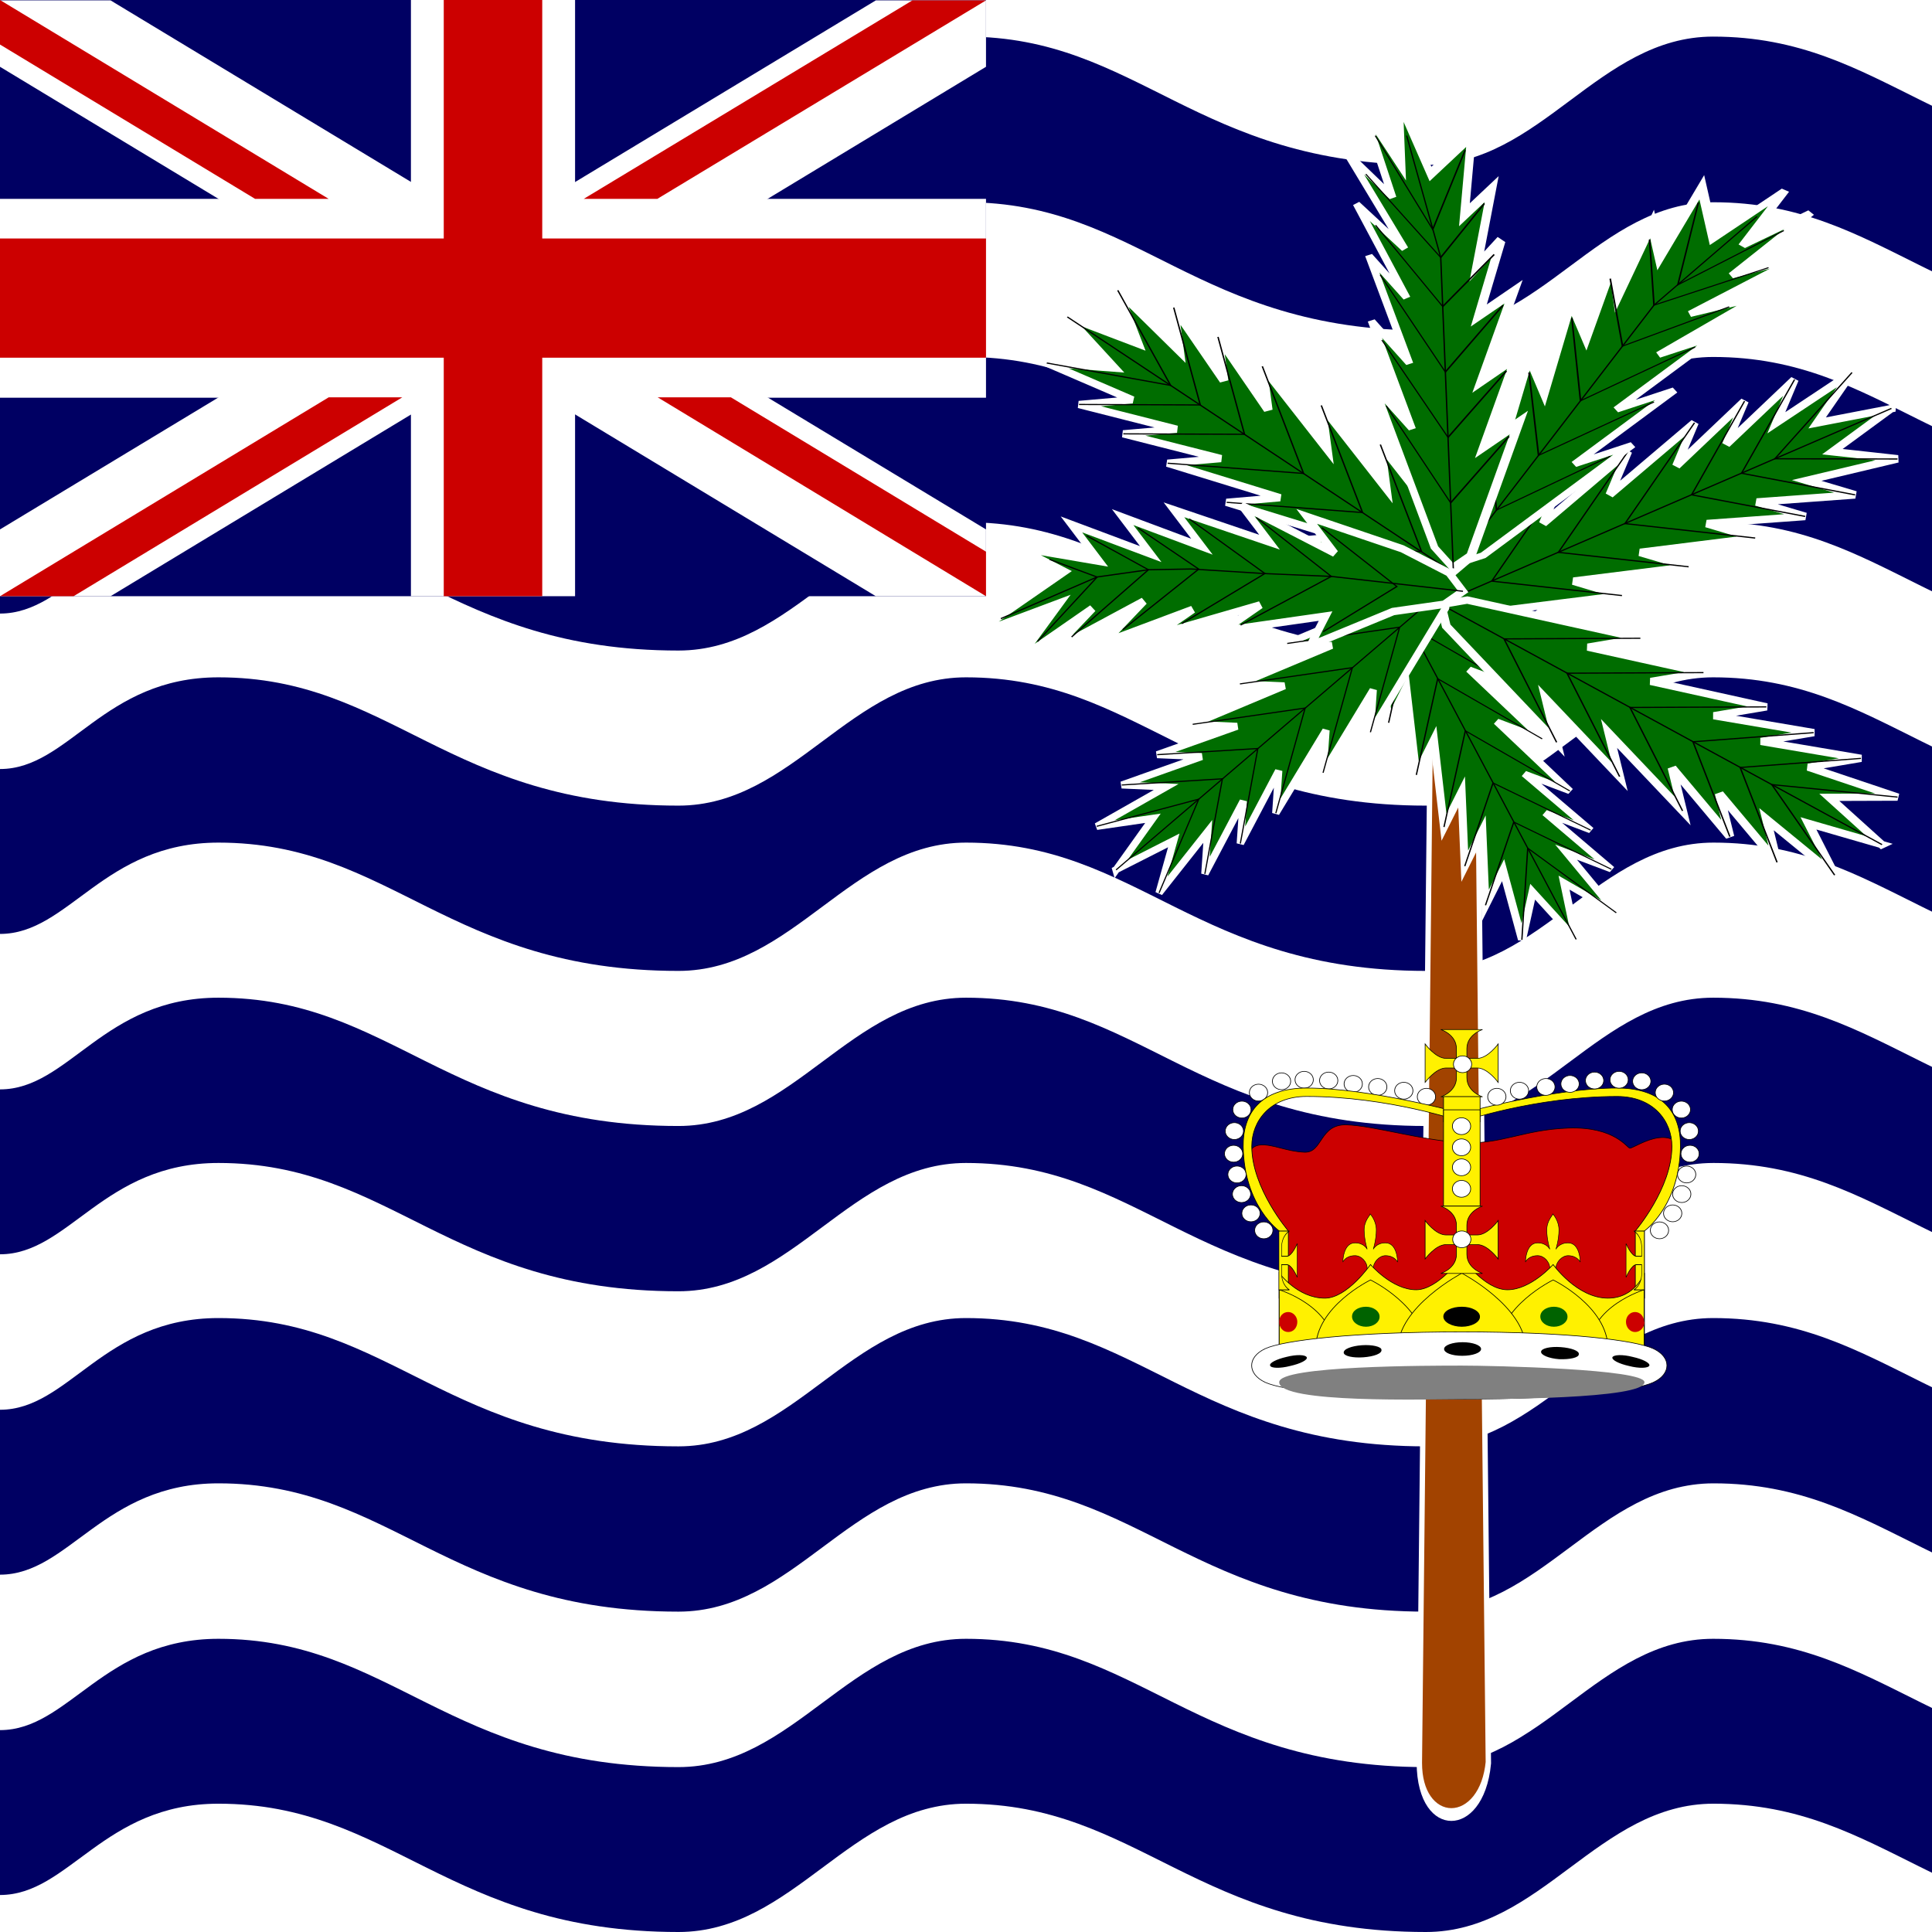
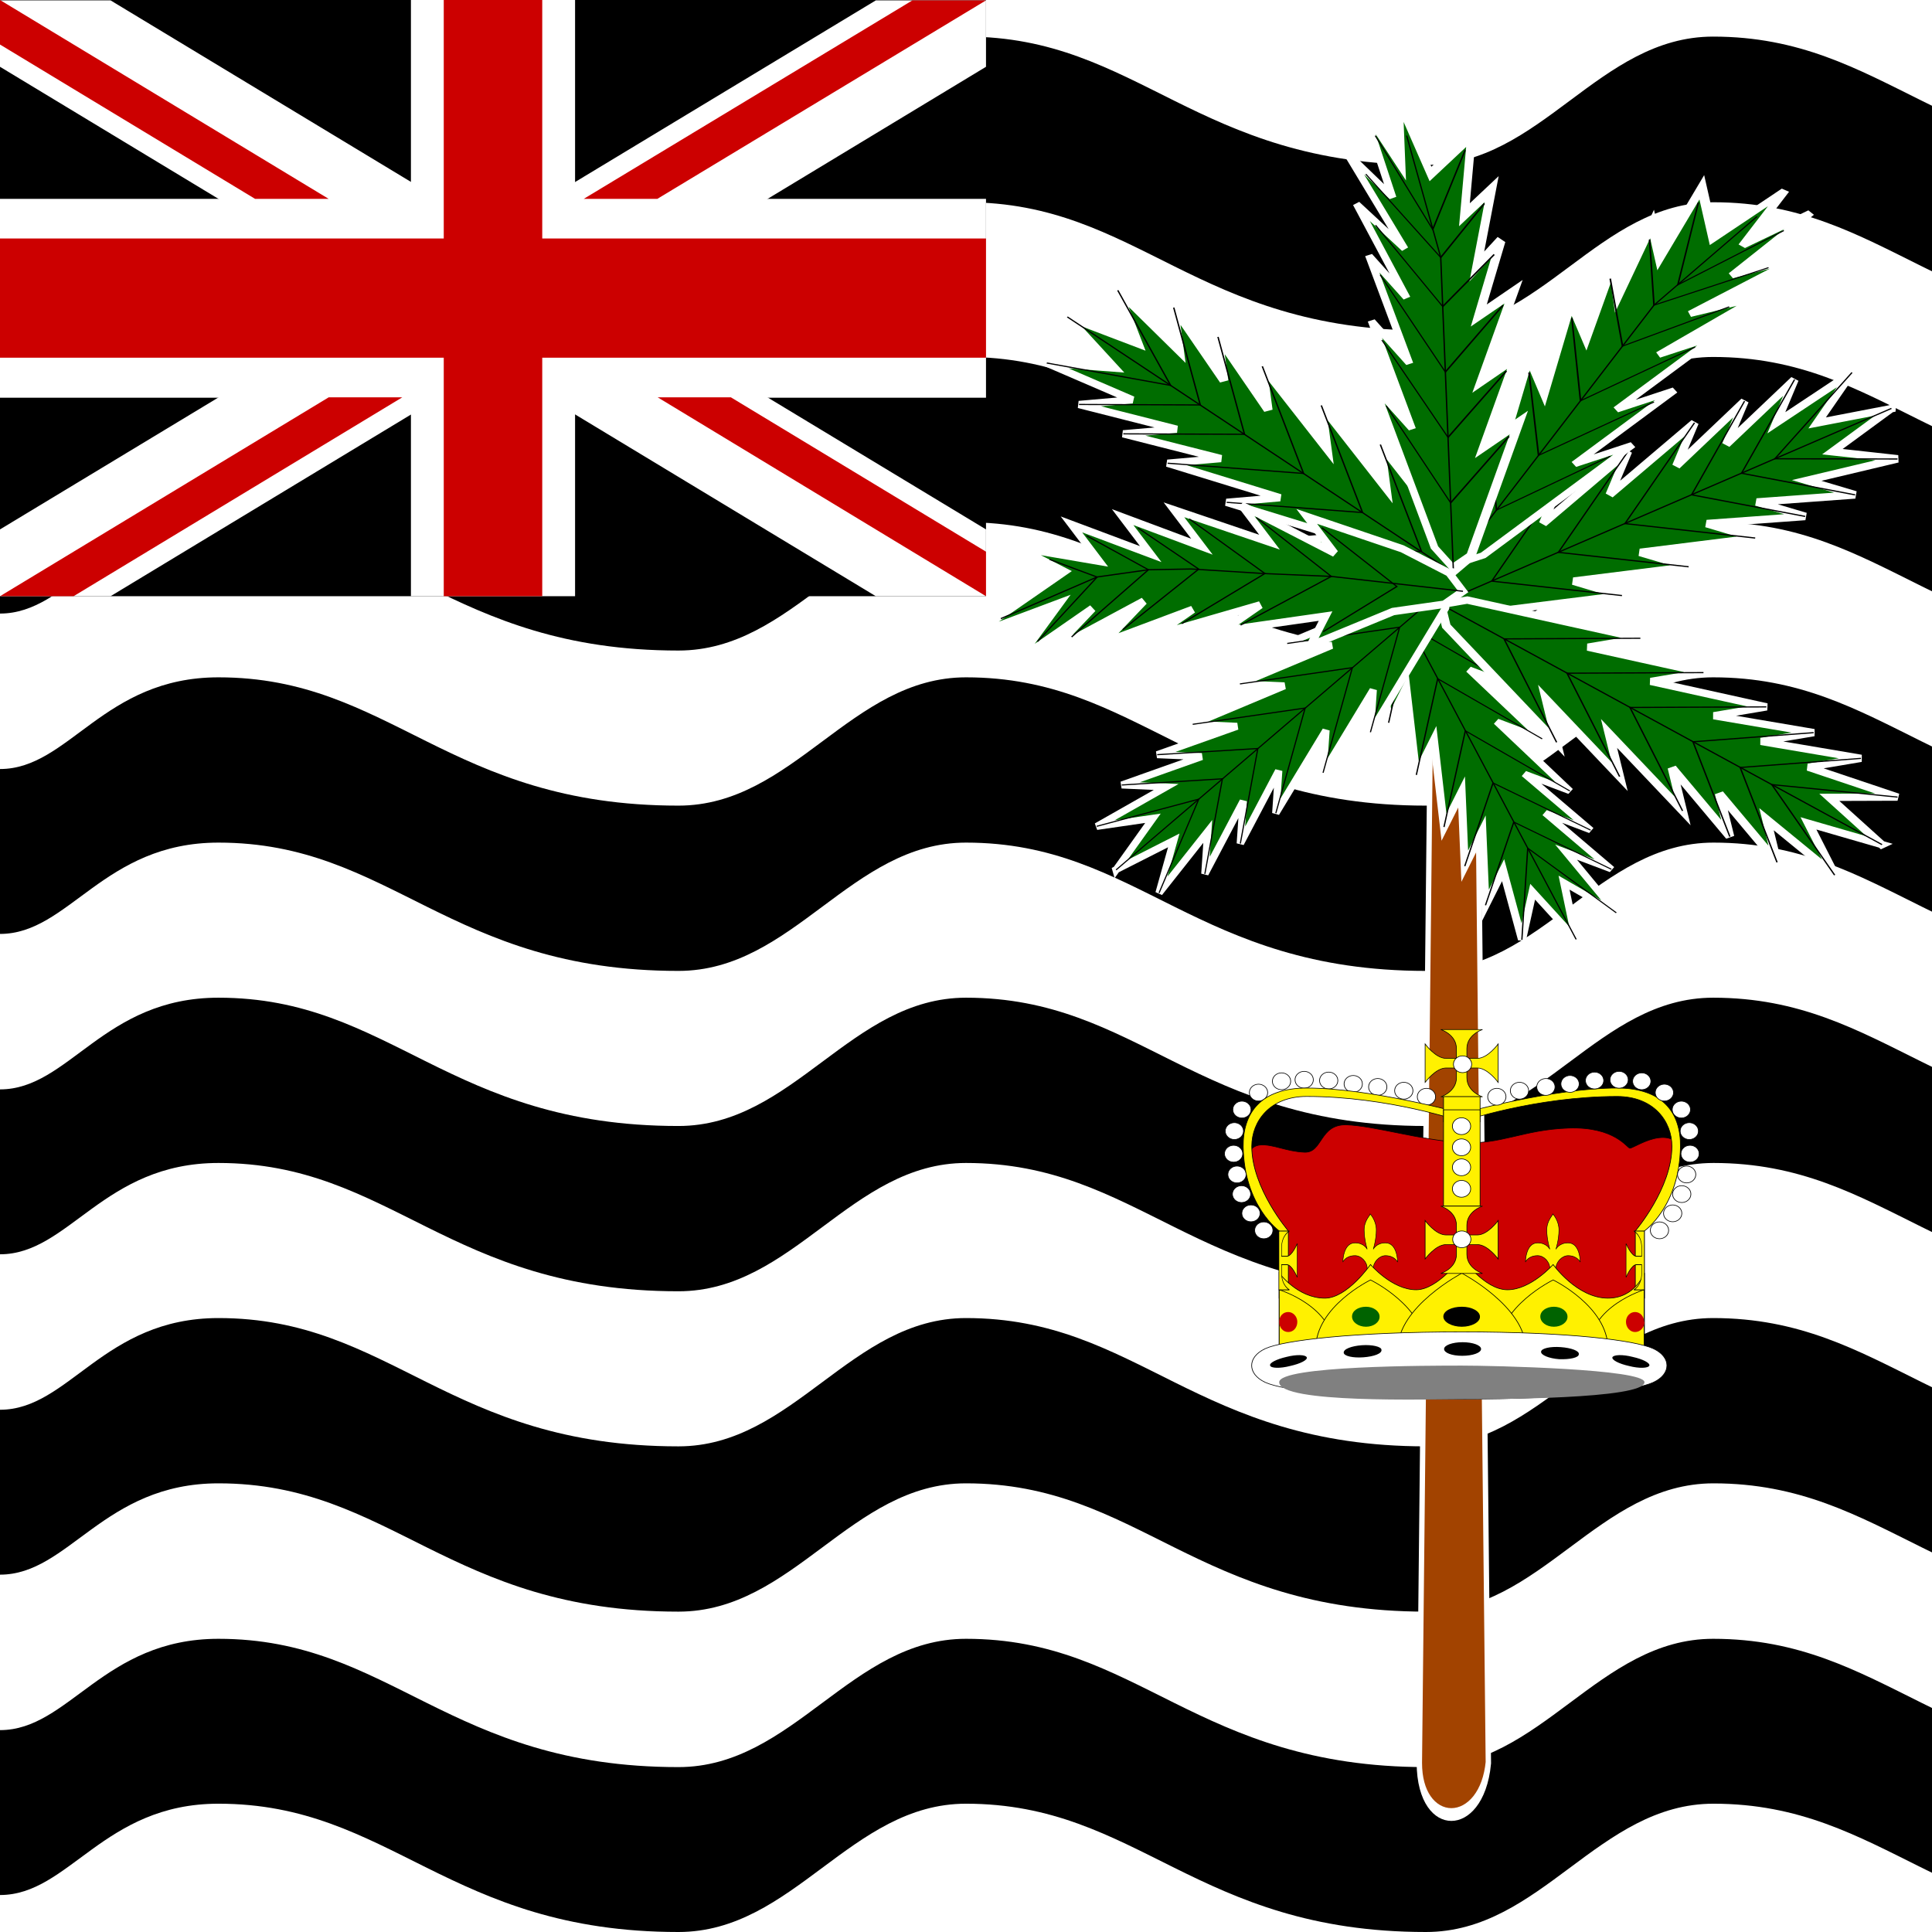
<svg xmlns="http://www.w3.org/2000/svg" id="flag-icon-css-io" viewBox="0 0 512 512">
  <defs>
    <clipPath id="a">
      <path fill-opacity=".7" d="M0 0h512v512H0z" />
    </clipPath>
  </defs>
  <g clip-path="url(#a)">
    <g fill-rule="evenodd">
      <path fill="#fff" d="M0 0h1024v512H0z" />
-       <path fill="#000063" d="M1024 445.2c-11.5 7-21.3 23-51.8 23-61 0-76.2-33.9-122-33.9-30.4 0-45.6 34-76.1 34-61 0-76.2-34-122-34-30.4 0-45.6 34-76.1 34-61 0-76.2-34-122-34-30.4 0-45.6 34-76.1 34-61 0-76.2-34-121.9-34-30.5 0-45.7 34-76.2 34-61 0-76.2-34-121.9-34-30.5 0-39.6 24.2-57.9 24.2v43.7c18.3 0 27.4-24.2 57.9-24.2 45.7 0 61 34 121.9 34 30.5 0 45.7-34 76.2-34 45.7 0 61 34 121.9 34 30.5 0 45.7-34 76.2-34 45.7 0 61 34 121.9 34 30.5 0 45.7-34 76.2-34 45.7 0 61 34 121.9 34 30.4 0 45.7-34 76.2-34 45.7 0 61 34 121.9 34 30.4 0 40.3-9.6 51.8-16.5v-50.3zm0-84.9c-11.5 7-21.3 23-51.8 23-61 0-76.2-34-122-34-30.4 0-45.6 34-76.1 34-61 0-76.2-34-122-34-30.4 0-45.6 34-76.1 34-61 0-76.2-34-122-34-30.4 0-45.6 34-76.1 34-61 0-76.2-34-121.9-34-30.5 0-45.7 34-76.2 34-61 0-76.2-34-121.9-34-30.5 0-39.6 24.3-57.9 24.3v43.7c18.3 0 27.4-24.2 57.9-24.2 45.7 0 61 34 121.9 34 30.5 0 45.7-34 76.2-34 45.7 0 61 34 121.9 34 30.5 0 45.7-34 76.2-34 45.7 0 61 34 121.9 34 30.5 0 45.7-34 76.2-34 45.7 0 61 34 121.9 34 30.4 0 45.7-34 76.2-34 45.7 0 61 34 121.9 34 30.4 0 40.3-9.6 51.8-16.5v-50.3zm0-84.9c-11.5 7-21.3 23-51.8 23-61 0-76.2-34-122-34-30.4 0-45.6 34-76.1 34-61 0-76.2-34-122-34-30.4 0-45.6 34-76.1 34-61 0-76.2-34-122-34-30.4 0-45.6 34-76.1 34-61 0-76.2-34-121.9-34-30.5 0-45.7 34-76.2 34-61 0-76.2-34-121.9-34-30.5 0-39.6 24.3-57.9 24.3v43.7c18.3 0 27.4-24.2 57.9-24.2 45.7 0 61 34 121.9 34 30.5 0 45.7-34 76.2-34 45.7 0 61 34 121.9 34 30.5 0 45.7-34 76.2-34 45.7 0 61 34 121.9 34 30.5 0 45.7-34 76.2-34 45.7 0 61 34 121.9 34 30.4 0 45.7-34 76.2-34 45.7 0 61 34 121.9 34 30.4 0 40.3-9.7 51.8-16.6v-50.2zm0-85c-11.5 7-21.3 23.1-51.8 23.1-61 0-76.2-34-122-34-30.4 0-45.6 34-76.1 34-61 0-76.2-34-122-34-30.4 0-45.6 34-76.1 34-61 0-76.2-34-122-34-30.4 0-45.6 34-76.1 34-61 0-76.2-34-121.9-34-30.5 0-45.7 34-76.2 34-61 0-76.2-34-121.9-34-30.5 0-39.6 24.3-57.9 24.3v43.7c18.3 0 27.4-24.2 57.9-24.2 45.7 0 61 34 121.9 34 30.5 0 45.7-34 76.2-34 45.7 0 61 34 121.9 34 30.5 0 45.7-34 76.2-34 45.7 0 61 34 121.9 34 30.5 0 45.7-34 76.2-34 45.7 0 61 34 121.9 34 30.4 0 45.7-34 76.2-34 45.7 0 61 34 121.9 34 30.4 0 40.3-9.7 51.8-16.6v-50.2zm0-84.8c-11.5 6.9-21.3 23-51.8 23-61 0-76.2-34-122-34-30.4 0-45.6 34-76.1 34-61 0-76.2-34-122-34-30.4 0-45.6 34-76.1 34-61 0-76.2-34-122-34-30.4 0-45.6 34-76.1 34-61 0-76.2-34-121.9-34-30.5 0-45.7 34-76.2 34-61 0-76.2-34-121.9-34-30.5 0-39.6 24.2-57.9 24.2v43.8c18.3 0 27.4-24.2 57.9-24.2 45.7 0 61 34 121.9 34 30.5 0 45.7-34 76.2-34 45.7 0 61 34 121.9 34 30.5 0 45.7-34 76.2-34 45.7 0 61 34 121.9 34 30.5 0 45.7-34 76.2-34 45.7 0 61 34 121.9 34 30.4 0 45.7-34 76.2-34 45.7 0 61 34 121.9 34 30.4 0 40.3-9.7 51.8-16.6v-50.2zm0-85c-11.5 7-21.3 23.1-51.8 23.1-61 0-76.2-34-122-34-30.4 0-45.6 34-76.1 34-61 0-76.2-34-122-34-30.4 0-45.6 34-76.1 34-61 0-76.2-34-122-34-30.4 0-45.6 34-76.1 34-61 0-76.2-34-121.9-34-30.5 0-45.7 34-76.2 34-61 0-76.2-34-121.9-34C27.4 9.7 18.3 34 0 34v43.8c18.3 0 27.4-24.2 57.9-24.2 45.7 0 61 34 121.9 34 30.5 0 45.7-34 76.2-34 45.7 0 61 34 121.9 34 30.5 0 45.7-34 76.2-34 45.7 0 61 34 121.9 34 30.5 0 45.7-34 76.2-34 45.7 0 61 34 121.9 34 30.4 0 45.7-34 76.2-34 45.7 0 61 34 121.9 34 30.4 0 40.3-9.7 51.8-16.6V20.7z" />
+       <path fill="3" d="M1024 445.2c-11.5 7-21.3 23-51.8 23-61 0-76.2-33.9-122-33.9-30.4 0-45.6 34-76.1 34-61 0-76.2-34-122-34-30.4 0-45.6 34-76.1 34-61 0-76.2-34-122-34-30.4 0-45.6 34-76.1 34-61 0-76.2-34-121.9-34-30.5 0-45.7 34-76.2 34-61 0-76.2-34-121.9-34-30.5 0-39.6 24.2-57.9 24.2v43.7c18.3 0 27.4-24.2 57.9-24.2 45.7 0 61 34 121.9 34 30.5 0 45.7-34 76.2-34 45.7 0 61 34 121.9 34 30.5 0 45.7-34 76.2-34 45.7 0 61 34 121.9 34 30.5 0 45.7-34 76.2-34 45.7 0 61 34 121.9 34 30.4 0 45.7-34 76.2-34 45.7 0 61 34 121.9 34 30.4 0 40.3-9.6 51.8-16.5v-50.3zm0-84.9c-11.5 7-21.3 23-51.8 23-61 0-76.2-34-122-34-30.4 0-45.6 34-76.1 34-61 0-76.2-34-122-34-30.4 0-45.6 34-76.1 34-61 0-76.2-34-122-34-30.4 0-45.6 34-76.1 34-61 0-76.2-34-121.9-34-30.5 0-45.7 34-76.2 34-61 0-76.2-34-121.9-34-30.5 0-39.6 24.3-57.9 24.3v43.7c18.3 0 27.4-24.2 57.9-24.2 45.7 0 61 34 121.9 34 30.5 0 45.7-34 76.2-34 45.7 0 61 34 121.9 34 30.5 0 45.7-34 76.2-34 45.7 0 61 34 121.9 34 30.5 0 45.7-34 76.2-34 45.7 0 61 34 121.9 34 30.4 0 45.7-34 76.2-34 45.7 0 61 34 121.9 34 30.4 0 40.3-9.6 51.8-16.5v-50.3zm0-84.9c-11.5 7-21.3 23-51.8 23-61 0-76.2-34-122-34-30.4 0-45.6 34-76.1 34-61 0-76.2-34-122-34-30.4 0-45.6 34-76.1 34-61 0-76.2-34-122-34-30.4 0-45.6 34-76.1 34-61 0-76.2-34-121.9-34-30.5 0-45.7 34-76.2 34-61 0-76.2-34-121.9-34-30.5 0-39.6 24.3-57.9 24.3v43.7c18.3 0 27.4-24.2 57.9-24.2 45.7 0 61 34 121.9 34 30.5 0 45.7-34 76.2-34 45.7 0 61 34 121.9 34 30.5 0 45.7-34 76.2-34 45.7 0 61 34 121.9 34 30.5 0 45.7-34 76.2-34 45.7 0 61 34 121.9 34 30.4 0 45.7-34 76.2-34 45.7 0 61 34 121.9 34 30.4 0 40.3-9.7 51.8-16.6v-50.2zm0-85c-11.5 7-21.3 23.1-51.8 23.1-61 0-76.2-34-122-34-30.4 0-45.6 34-76.1 34-61 0-76.2-34-122-34-30.4 0-45.6 34-76.1 34-61 0-76.2-34-122-34-30.4 0-45.6 34-76.1 34-61 0-76.2-34-121.9-34-30.5 0-45.7 34-76.2 34-61 0-76.2-34-121.9-34-30.5 0-39.6 24.3-57.9 24.3v43.7c18.3 0 27.4-24.2 57.9-24.2 45.7 0 61 34 121.9 34 30.5 0 45.7-34 76.2-34 45.7 0 61 34 121.9 34 30.5 0 45.7-34 76.2-34 45.7 0 61 34 121.9 34 30.5 0 45.7-34 76.2-34 45.7 0 61 34 121.9 34 30.4 0 45.7-34 76.2-34 45.7 0 61 34 121.9 34 30.4 0 40.3-9.7 51.8-16.6v-50.2zm0-84.8c-11.5 6.9-21.3 23-51.8 23-61 0-76.2-34-122-34-30.4 0-45.6 34-76.1 34-61 0-76.2-34-122-34-30.4 0-45.6 34-76.1 34-61 0-76.2-34-122-34-30.4 0-45.6 34-76.1 34-61 0-76.2-34-121.9-34-30.5 0-45.7 34-76.2 34-61 0-76.2-34-121.9-34-30.5 0-39.6 24.2-57.9 24.2v43.8c18.3 0 27.4-24.2 57.9-24.2 45.7 0 61 34 121.9 34 30.5 0 45.7-34 76.2-34 45.7 0 61 34 121.9 34 30.5 0 45.7-34 76.2-34 45.7 0 61 34 121.9 34 30.5 0 45.7-34 76.2-34 45.7 0 61 34 121.9 34 30.4 0 45.7-34 76.2-34 45.7 0 61 34 121.9 34 30.4 0 40.3-9.7 51.8-16.6v-50.2zm0-85c-11.5 7-21.3 23.1-51.8 23.1-61 0-76.2-34-122-34-30.4 0-45.6 34-76.1 34-61 0-76.2-34-122-34-30.4 0-45.6 34-76.1 34-61 0-76.2-34-122-34-30.4 0-45.6 34-76.1 34-61 0-76.2-34-121.9-34-30.5 0-45.7 34-76.2 34-61 0-76.2-34-121.9-34C27.4 9.7 18.3 34 0 34v43.8c18.3 0 27.4-24.2 57.9-24.2 45.7 0 61 34 121.9 34 30.5 0 45.7-34 76.2-34 45.7 0 61 34 121.9 34 30.5 0 45.7-34 76.2-34 45.7 0 61 34 121.9 34 30.5 0 45.7-34 76.2-34 45.7 0 61 34 121.9 34 30.4 0 45.7-34 76.2-34 45.7 0 61 34 121.9 34 30.4 0 40.3-9.7 51.8-16.6V20.7z" />
    </g>
    <g stroke-width="1pt">
-       <path fill="#000063" fill-rule="evenodd" d="M0 0h261.3v158H0z" />
+       <path fill="3" fill-rule="evenodd" d="M0 0h261.3v158H0z" />
      <path fill="#fff" d="M0 0v17.7L232.1 158h29.2v-17.7L29.3.1H0zm261.3 0v17.7L29.3 158H0v-17.7L232.1.1h29.2z" />
      <path fill="#fff" d="M108.9 0v158h43.5V0H109zM0 52.8v52.6h261.3V52.7H0z" />
      <path fill="#c00" d="M0 63.2v31.6h261.3V63.2H0zM117.6 0v158h26.1V0h-26.1zM0 158l87.1-52.7h19.5L19.5 158H0zM0 0l87.1 52.7H67.6L0 11.8V.1zm154.7 52.7L241.8.1h19.5l-87.1 52.6h-19.5zM261.3 158l-87-52.7h19.4l67.6 40.9V158z" />
    </g>
    <path fill="#a24300" fill-rule="evenodd" stroke="#fff" stroke-width="6.9" d="M815-301.2l-17.8 708.7c0 37.3 80.1 37.3 88.6 0l-17.7-708.7H815z" transform="matrix(.2064 0 0 .4902 211.6 267.4)" />
    <path fill="#006d00" fill-rule="evenodd" stroke="#fff" stroke-width="8.3" d="M496 549.2l17.8 70.9 35.4-53.2-17.7 88.6 35.4-35.4-35.4 88.6 35.4-35.5-35.4 88.6 35.4-35.4-35.4 106.3 35.4-35.5-35.4 106.3 35.4-35.4-35.4 106.3-17.7 53.2-17.7 17.7-17.8-17.7-17.7-53.2-35.4-106.3 35.4 35.4-35.4-106.3 35.4 35.5-35.4-106.3 35.4 35.4-35.4-88.6 35.4 35.5-35.4-88.6 35.4 35.4L443 567l35.4 53.2 17.8-70.9z" transform="matrix(-.2354 .06743 -.1035 -.19501 591.3 322.6)" />
    <path fill="none" stroke="#000" stroke-width="1pt" d="M496 549.2v496m-70.8-177l70.9 106.2 70.8-106.3" transform="matrix(-.2354 .06743 -.1035 -.19501 591.3 322.6)" />
    <path fill="none" stroke="#000" stroke-width="1pt" d="M425.2 797.2l70.9 106.3 70.8-106.3" transform="matrix(-.2354 .06743 -.1035 -.19501 591.3 322.6)" />
    <path fill="none" stroke="#000" stroke-width="1pt" d="M425.2 726.4l70.9 106.3 70.8-106.3" transform="matrix(-.2354 .06743 -.1035 -.19501 591.3 322.6)" />
    <path fill="none" stroke="#000" stroke-width="1pt" d="M425.2 673.2l70.9 88.6 70.8-88.6" transform="matrix(-.2354 .06743 -.1035 -.19501 591.3 322.6)" />
    <path fill="none" stroke="#000" stroke-width="1pt" d="M425.2 620l70.9 88.7 70.8-88.6" transform="matrix(-.2354 .06743 -.1035 -.19501 591.3 322.6)" />
    <path fill="none" stroke="#000" stroke-width="1pt" d="M443 567l53 106.2L549.3 567" transform="matrix(-.2354 .06743 -.1035 -.19501 591.3 322.6)" />
    <path fill="#006d00" fill-rule="evenodd" stroke="#fff" stroke-width="8.3" d="M496 549.2l17.8 70.9 35.4-53.2-17.7 88.6 35.4-35.4-35.4 88.6 35.4-35.5-35.4 88.6 35.4-35.4-35.4 106.3 35.4-35.5-35.4 106.3 35.4-35.4-35.4 106.3-17.7 53.2-17.7 17.7-17.8-17.7-17.7-53.2-35.4-106.3 35.4 35.4-35.4-106.3 35.4 35.5-35.4-106.3 35.4 35.4-35.4-88.6 35.4 35.5-35.4-88.6 35.4 35.4L443 567l35.4 53.2 17.8-70.9z" transform="matrix(.17703 -.18126 .22077 .14638 73.8 93.5)" />
    <path fill="none" stroke="#000" stroke-width="1pt" d="M496 549.2v496m-70.8-177l70.9 106.2 70.8-106.3" transform="matrix(.17703 -.18126 .22077 .14638 73.8 93.5)" />
    <path fill="none" stroke="#000" stroke-width="1pt" d="M425.2 797.2l70.9 106.3 70.8-106.3" transform="matrix(.17703 -.18126 .22077 .14638 73.8 93.5)" />
    <path fill="none" stroke="#000" stroke-width="1pt" d="M425.2 726.4l70.9 106.3 70.8-106.3" transform="matrix(.17703 -.18126 .22077 .14638 73.8 93.5)" />
    <path fill="none" stroke="#000" stroke-width="1pt" d="M425.2 673.2l70.9 88.6 70.8-88.6" transform="matrix(.17703 -.18126 .22077 .14638 73.8 93.5)" />
    <path fill="none" stroke="#000" stroke-width="1pt" d="M425.2 620l70.9 88.7 70.8-88.6" transform="matrix(.17703 -.18126 .22077 .14638 73.8 93.5)" />
    <path fill="none" stroke="#000" stroke-width="1pt" d="M443 567l53 106.2L549.3 567" transform="matrix(.17703 -.18126 .22077 .14638 73.8 93.5)" />
    <path fill="#006d00" fill-rule="evenodd" stroke="#fff" stroke-width="8.3" d="M496 549.2l17.8 70.9 35.4-53.2-17.7 88.6 35.4-35.4-35.4 88.6 35.4-35.5-35.4 88.6 35.4-35.4-35.4 106.3 35.4-35.5-35.4 106.3 35.4-35.4-35.4 106.3-17.7 53.2-17.7 17.7-17.8-17.7-17.7-53.2-35.4-106.3 35.4 35.4-35.4-106.3 35.4 35.5-35.4-106.3 35.4 35.4-35.4-88.6 35.4 35.5-35.4-88.6 35.4 35.4L443 567l35.4 53.2 17.8-70.9z" transform="matrix(.1135 .2156 -.24917 .1076 581.8 -57.8)" />
    <path fill="none" stroke="#000" stroke-width="1pt" d="M496 549.2v496m-70.8-177l70.9 106.2 70.8-106.3" transform="matrix(.1135 .2156 -.24917 .1076 581.8 -57.8)" />
    <path fill="none" stroke="#000" stroke-width="1pt" d="M425.2 797.2l70.9 106.3 70.8-106.3" transform="matrix(.1135 .2156 -.24917 .1076 581.8 -57.8)" />
    <path fill="none" stroke="#000" stroke-width="1pt" d="M425.2 726.4l70.9 106.3 70.8-106.3" transform="matrix(.1135 .2156 -.24917 .1076 581.8 -57.8)" />
    <path fill="none" stroke="#000" stroke-width="1pt" d="M425.2 673.2l70.9 88.6 70.8-88.6" transform="matrix(.1135 .2156 -.24917 .1076 581.8 -57.8)" />
    <path fill="none" stroke="#000" stroke-width="1pt" d="M425.2 620l70.9 88.7 70.8-88.6" transform="matrix(.1135 .2156 -.24917 .1076 581.8 -57.8)" />
    <path fill="none" stroke="#000" stroke-width="1pt" d="M443 567l53 106.2L549.3 567" transform="matrix(.1135 .2156 -.24917 .1076 581.8 -57.8)" />
    <path fill="#006d00" fill-rule="evenodd" stroke="#fff" stroke-width="8.3" d="M496 549.2l17.8 70.9 35.4-53.2-17.7 88.6 35.4-35.4-35.4 88.6 35.4-35.5-35.4 88.6 35.4-35.4-35.4 106.3 35.4-35.5-35.4 106.3 35.4-35.4-35.4 106.3-17.7 53.2-17.7 17.7-17.8-17.7-17.7-53.2-35.4-106.3 35.4 35.4-35.4-106.3 35.4 35.5-35.4-106.3 35.4 35.4-35.4-88.6 35.4 35.5-35.4-88.6 35.4 35.4L443 567l35.4 53.2 17.8-70.9z" transform="matrix(-.15682 .19451 -.23555 -.12827 705.9 197.8)" />
    <path fill="none" stroke="#000" stroke-width="1pt" d="M496 549.2v496m-70.8-177l70.9 106.2 70.8-106.3" transform="matrix(-.15682 .19451 -.23555 -.12827 705.9 197.8)" />
    <path fill="none" stroke="#000" stroke-width="1pt" d="M425.2 797.2l70.9 106.3 70.8-106.3" transform="matrix(-.15682 .19451 -.23555 -.12827 705.9 197.8)" />
    <path fill="none" stroke="#000" stroke-width="1pt" d="M425.2 726.4l70.9 106.3 70.8-106.3" transform="matrix(-.15682 .19451 -.23555 -.12827 705.9 197.8)" />
    <path fill="none" stroke="#000" stroke-width="1pt" d="M425.2 673.2l70.9 88.6 70.8-88.6" transform="matrix(-.15682 .19451 -.23555 -.12827 705.9 197.8)" />
    <path fill="none" stroke="#000" stroke-width="1pt" d="M425.2 620l70.9 88.7 70.8-88.6" transform="matrix(-.15682 .19451 -.23555 -.12827 705.9 197.8)" />
    <path fill="none" stroke="#000" stroke-width="1pt" d="M443 567l53 106.2L549.3 567" transform="matrix(-.15682 .19451 -.23555 -.12827 705.9 197.8)" />
    <path fill="#006d00" fill-rule="evenodd" stroke="#fff" stroke-width="8.3" d="M496 549.2l17.8 70.9 35.4-53.2-17.7 88.6 35.4-35.4-35.4 88.6 35.4-35.5-35.4 88.6 35.4-35.4-35.4 106.3 35.4-35.5-35.4 106.3 35.4-35.4-35.4 106.3-17.7 53.2-17.7 17.7-17.8-17.7-17.7-53.2-35.4-106.3 35.4 35.4-35.4-106.3 35.4 35.5-35.4-106.3 35.4 35.4-35.4-88.6 35.4 35.5-35.4-88.6 35.4 35.4L443 567l35.4 53.2 17.8-70.9z" transform="matrix(-.15547 -.16616 .17678 -.15123 275.8 396)" />
    <path fill="none" stroke="#000" stroke-width="1pt" d="M496 549.2v496m-70.8-177l70.9 106.2 70.8-106.3" transform="matrix(-.15547 -.16616 .17678 -.15123 275.8 396)" />
    <path fill="none" stroke="#000" stroke-width="1pt" d="M425.2 797.2l70.9 106.3 70.8-106.3" transform="matrix(-.15547 -.16616 .17678 -.15123 275.8 396)" />
    <path fill="none" stroke="#000" stroke-width="1pt" d="M425.2 726.4l70.9 106.3 70.8-106.3" transform="matrix(-.15547 -.16616 .17678 -.15123 275.8 396)" />
    <path fill="none" stroke="#000" stroke-width="1pt" d="M425.2 673.2l70.9 88.6 70.8-88.6" transform="matrix(-.15547 -.16616 .17678 -.15123 275.8 396)" />
    <path fill="none" stroke="#000" stroke-width="1pt" d="M425.2 620l70.9 88.7 70.8-88.6" transform="matrix(-.15547 -.16616 .17678 -.15123 275.8 396)" />
    <path fill="none" stroke="#000" stroke-width="1pt" d="M443 567l53 106.2L549.3 567" transform="matrix(-.15547 -.16616 .17678 -.15123 275.8 396)" />
    <path fill="#006d00" fill-rule="evenodd" stroke="#fff" stroke-width="8.3" d="M460.6 549.2l28.7 70.9 42.2-53.2-10.2 88.6 28-35.4-17.8 88.6 25.2-35.5-25.2 88.6 35.4-35.4-35.4 106.3 35.4-35.5-35.4 106.3 35.4-35.4-35.4 106.3-17.7 53.2-17.7 17.7-17.8-17.7-17.7-53.2-35.4-106.3 35.4 35.4-35.4-106.3 35.4 35.5-35.4-106.3 35.4 35.4-45.6-88.6 45.6 35.5-53.1-88.6 43 35.4-25.3-88.6 35.4 53.2v-70.9z" transform="matrix(-.27108 -.06397 -.15704 .20433 684.1 -32.2)" />
    <path fill="none" stroke="#000" stroke-width="1pt" d="M467.2 584.6l28.9 124v336.7" transform="matrix(-.27108 -.06397 -.15704 .20433 684.1 -32.2)" />
    <path fill="none" stroke="#000" stroke-width="1pt" d="M436.2 885.8l59.9 88.6 60.6-88.6" transform="matrix(-.27108 -.06397 -.15704 .20433 684.1 -32.2)" />
    <path fill="none" stroke="#000" stroke-width="1pt" d="M434.5 815l61.6 88.5 60.6-88.5" transform="matrix(-.27108 -.06397 -.15704 .20433 684.1 -32.2)" />
    <path fill="none" stroke="#000" stroke-width="1pt" d="M435.4 744.1l60.7 88.6 59.8-88.6" transform="matrix(-.27108 -.06397 -.15704 .20433 684.1 -32.2)" />
    <path fill="none" stroke="#000" stroke-width="1pt" d="M432.8 691l63.3 70.8 53.1-70.9" transform="matrix(-.27108 -.06397 -.15704 .20433 684.1 -32.2)" />
    <path fill="none" stroke="#000" stroke-width="1pt" d="M425.2 637.8l70.9 70.9 45.4-70.9" transform="matrix(-.27108 -.06397 -.15704 .20433 684.1 -32.2)" />
    <path fill="none" stroke="#000" stroke-width="1pt" d="M436.1 593.2l53.2 87 35.3-95.6" transform="matrix(-.27108 -.06397 -.15704 .20433 684.1 -32.2)" />
    <path fill="#006d00" fill-rule="evenodd" stroke="#fff" stroke-width="8.3" d="M460.6 549.2l28.7 70.9 42.2-53.2-10.2 88.6 28-35.4-17.8 88.6 25.2-35.5-25.2 88.6 35.4-35.4-35.4 106.3 35.4-35.5-35.4 106.3 35.4-35.4-35.4 106.3-17.7 53.2-17.7 17.7-17.8-17.7-17.7-53.2-35.4-106.3 35.4 35.4-35.4-106.3 35.4 35.5-35.4-106.3 35.4 35.4-45.6-88.6 45.6 35.5-53.1-88.6 43 35.4-25.3-88.6 35.4 53.2v-70.9z" transform="matrix(.27011 .06695 .00989 .24471 240.8 -138.4)" />
    <path fill="none" stroke="#000" stroke-width="1pt" d="M467.2 584.6l28.9 124v336.7" transform="matrix(.27011 .06695 .00989 .24471 240.8 -138.4)" />
    <path fill="none" stroke="#000" stroke-width="1pt" d="M436.2 885.8l59.9 88.6 60.6-88.6" transform="matrix(.27011 .06695 .00989 .24471 240.8 -138.4)" />
    <path fill="none" stroke="#000" stroke-width="1pt" d="M434.5 815l61.6 88.5 60.6-88.5" transform="matrix(.27011 .06695 .00989 .24471 240.8 -138.4)" />
    <path fill="none" stroke="#000" stroke-width="1pt" d="M435.4 744.1l60.7 88.6 59.8-88.6" transform="matrix(.27011 .06695 .00989 .24471 240.8 -138.4)" />
    <path fill="none" stroke="#000" stroke-width="1pt" d="M432.8 691l63.3 70.8 53.1-70.9" transform="matrix(.27011 .06695 .00989 .24471 240.8 -138.4)" />
    <path fill="none" stroke="#000" stroke-width="1pt" d="M425.2 637.8l70.9 70.9 45.4-70.9" transform="matrix(.27011 .06695 .00989 .24471 240.8 -138.4)" />
    <path fill="none" stroke="#000" stroke-width="1pt" d="M436.1 593.2l53.2 87 35.3-95.6" transform="matrix(.27011 .06695 .00989 .24471 240.8 -138.4)" />
    <path fill="#006d00" fill-rule="evenodd" stroke="#fff" stroke-width="8.3" d="M354.3 531.5l88.6 88.6 17.7-53.2v88.6l35.5-35.4-17.8 88.6 35.5-35.5-17.7 88.6 35.4-35.4-17.7 106.3 35.4-35.4-35.4 106.3 35.4-35.5-17.7 106.3-17.7 53.2-17.7 17.7-17.8-17.7-17.7-53.2-53.1-82.3 35.4 11.5-35.4-106.3 35.4 35.4-53.1-106.3 35.4 35.4-53.2-88.6 53.2 35.5-70.9-88.6 53.2 35.4-70.9-70.8 70.9 35.4-53.2-88.6z" transform="matrix(.03453 -.23456 .24402 .04167 115.5 229.5)" />
    <path fill="none" stroke="#000" stroke-width="1pt" d="M379 560l64 95.5 17.6 53.2 8.9 45.2 8.8 78.8 9.4 70.9 8.4 141.7" transform="matrix(.03453 -.23456 .24402 .04167 115.5 229.5)" />
    <path fill="none" stroke="#000" stroke-width="1pt" d="M425.2 903.5l63.7 71 50.7-88.7" transform="matrix(.03453 -.23456 .24402 .04167 115.5 229.5)" />
    <path fill="none" stroke="#000" stroke-width="1pt" d="M417 815l70.7 88.5 50.7-88.5" transform="matrix(.03453 -.23456 .24402 .04167 115.5 229.5)" />
    <path fill="none" stroke="#000" stroke-width="1pt" d="M407.5 752.4l70.9 80.3 45.9-88.6M372.1 637.8l88.5 70.9 25.9-70.9" transform="matrix(.03453 -.23456 .24402 .04167 115.5 229.5)" />
    <path fill="none" stroke="#000" stroke-width="1pt" d="M360.6 602.4l82.3 53.1 10.5-53.1m-63.6 88.5l81 71 34-71" transform="matrix(.03453 -.23456 .24402 .04167 115.5 229.5)" />
    <g fill-rule="evenodd">
      <path fill="#c00" stroke="#000" stroke-width="1pt" d="M541.5 1173.3l-1.7-229.1-61.1-107c-15.3-52.6-7.8-78 17-79.8 24.7-1.6 49.2 13.6 84.8 15.3 35.6 1.7 28.9-59.4 81.5-57.7 52.6 1.7 144.3 32.3 222.3 37.4 78.1 5 118.8-27.2 208.8-30.6 90-3.4 113.7 42.4 118.8 42.4s30.6-18.6 56-22c25.5-3.4 34 10.2 34 10.2s-1.7 57.7-13.6 91.6c-11.9 34-54.3 90-56 90-1.7 0-15.3 249.5-15.3 251.2 0 1.7-675.5-6.8-675.5-11.9z" transform="matrix(.13659 0 0 .12573 266.4 208.2)" />
      <g stroke="#000" stroke-width="1pt">
        <path fill="#fff100" d="M531.5 584.6s-68-52-69.8-177.1c-1-72 34.4-124 123-124 124 0 301.1 53.1 301.1 53.1v17.7s-141.7-53.1-301.2-53.1c-70.8 0-106.3 52-106.3 105.2 0 88.6 71 178.3 71 178.3v141.7h-17.8V584.6z" transform="matrix(-.13659 0 0 .12573 508.4 252.7)" />
        <path fill="#fff" d="M478.4 549.2a17.7 17.7 0 11-35.5 0 17.7 17.7 0 0135.5 0z" transform="matrix(-.13659 0 0 .12573 506.2 252.5)" />
        <path fill="#fff" d="M478.4 549.2a17.7 17.7 0 11-35.5 0 17.7 17.7 0 0135.5 0z" transform="matrix(-.13659 0 0 .12573 508.6 247.4)" />
        <path fill="#fff" d="M478.4 549.2a17.7 17.7 0 11-35.5 0 17.7 17.7 0 0135.5 0z" transform="matrix(-.13659 0 0 .12573 509.9 242.2)" />
        <path fill="#fff" d="M478.4 549.2a17.7 17.7 0 11-35.5 0 17.7 17.7 0 0135.5 0z" transform="matrix(-.13659 0 0 .12573 510.8 236.7)" />
        <path fill="#fff" d="M478.4 549.2a17.7 17.7 0 11-35.5 0 17.7 17.7 0 0135.5 0z" transform="matrix(-.13659 0 0 .12573 510.6 230.7)" />
        <path fill="#fff" d="M478.4 549.2a17.7 17.7 0 11-35.5 0 17.7 17.7 0 0135.5 0z" transform="matrix(-.13659 0 0 .12573 502.7 257)" />
        <path fill="#fff" d="M478.4 549.2a17.7 17.7 0 11-35.5 0 17.7 17.7 0 0135.5 0z" transform="matrix(-.13659 0 0 .12573 508.5 225)" />
        <path fill="#fff" d="M478.4 549.2a17.7 17.7 0 11-35.5 0 17.7 17.7 0 0135.5 0z" transform="matrix(-.13659 0 0 .12573 504 220.5)" />
        <path fill="#fff" d="M478.4 549.2a17.7 17.7 0 11-35.5 0 17.7 17.7 0 0135.5 0z" transform="matrix(-.13659 0 0 .12573 498 217.5)" />
        <path fill="#fff" d="M478.4 549.2a17.7 17.7 0 11-35.5 0 17.7 17.7 0 0135.5 0z" transform="matrix(-.13659 0 0 .12573 492 217.1)" />
        <path fill="#fff" d="M478.4 549.2a17.7 17.7 0 11-35.5 0 17.7 17.7 0 0135.5 0z" transform="matrix(-.13659 0 0 .12573 485.5 217.3)" />
        <path fill="#fff" d="M478.4 549.2a17.7 17.7 0 11-35.5 0 17.7 17.7 0 0135.5 0z" transform="matrix(-.13659 0 0 .12573 479 218.2)" />
        <path fill="#fff" d="M478.4 549.2a17.7 17.7 0 11-35.5 0 17.7 17.7 0 0135.5 0z" transform="matrix(-.13659 0 0 .12573 472.6 219)" />
        <path fill="#fff" d="M478.4 549.2a17.7 17.7 0 11-35.5 0 17.7 17.7 0 0135.5 0z" transform="matrix(-.13659 0 0 .12573 465.6 220)" />
        <path fill="#fff" d="M478.4 549.2a17.7 17.7 0 11-35.5 0 17.7 17.7 0 0135.5 0z" transform="matrix(-.13659 0 0 .12573 459.6 221.6)" />
      </g>
      <path fill="#fff" stroke="#000" stroke-width="1pt" d="M478.4 549.2a17.7 17.7 0 11-35.5 0 17.7 17.7 0 0135.5 0z" transform="matrix(.13659 0 0 .12573 268.6 252.5)" />
      <path fill="#fff" stroke="#000" stroke-width="1pt" d="M478.4 549.2a17.7 17.7 0 11-35.5 0 17.7 17.7 0 0135.5 0z" transform="matrix(.13659 0 0 .12573 266.1 247.4)" />
      <path fill="#fff" stroke="#000" stroke-width="1pt" d="M478.4 549.2a17.7 17.7 0 11-35.5 0 17.7 17.7 0 0135.5 0z" transform="matrix(.13659 0 0 .12573 264.9 242.2)" />
      <path fill="#fff" stroke="#000" stroke-width="1pt" d="M478.4 549.2a17.7 17.7 0 11-35.5 0 17.7 17.7 0 0135.5 0z" transform="matrix(.13659 0 0 .12573 264 236.7)" />
      <path fill="#fff" stroke="#000" stroke-width="1pt" d="M478.4 549.2a17.7 17.7 0 11-35.5 0 17.7 17.7 0 0135.5 0z" transform="matrix(.13659 0 0 .12573 264.2 230.7)" />
      <path fill="#fff" stroke="#000" stroke-width="1pt" d="M478.4 549.2a17.7 17.7 0 11-35.5 0 17.7 17.7 0 0135.5 0z" transform="matrix(.13659 0 0 .12573 266.2 225)" />
      <path fill="#fff" stroke="#000" stroke-width="1pt" d="M478.4 549.2a17.7 17.7 0 11-35.5 0 17.7 17.7 0 0135.5 0z" transform="matrix(.13659 0 0 .12573 270.6 220.5)" />
      <path fill="#fff" stroke="#000" stroke-width="1pt" d="M478.4 549.2a17.7 17.7 0 11-35.5 0 17.7 17.7 0 0135.5 0z" transform="matrix(.13659 0 0 .12573 276.7 217.5)" />
      <path fill="#fff" stroke="#000" stroke-width="1pt" d="M478.4 549.2a17.7 17.7 0 11-35.5 0 17.7 17.7 0 0135.5 0z" transform="matrix(.13659 0 0 .12573 282.7 217.1)" />
      <path fill="#fff" stroke="#000" stroke-width="1pt" d="M478.4 549.2a17.7 17.7 0 11-35.5 0 17.7 17.7 0 0135.5 0z" transform="matrix(.13659 0 0 .12573 289.2 217.3)" />
      <path fill="#fff" stroke="#000" stroke-width="1pt" d="M478.4 549.2a17.7 17.7 0 11-35.5 0 17.7 17.7 0 0135.5 0z" transform="matrix(.13659 0 0 .12573 295.7 218.2)" />
      <path fill="#fff" stroke="#000" stroke-width="1pt" d="M478.4 549.2a17.7 17.7 0 11-35.5 0 17.7 17.7 0 0135.5 0z" transform="matrix(.13659 0 0 .12573 302.2 219)" />
      <path fill="#fff" stroke="#000" stroke-width="1pt" d="M478.4 549.2a17.7 17.7 0 11-35.5 0 17.7 17.7 0 0135.5 0z" transform="matrix(.13659 0 0 .12573 309.1 220)" />
      <path fill="#fff" stroke="#000" stroke-width="1pt" d="M478.4 549.2a17.7 17.7 0 11-35.5 0 17.7 17.7 0 0135.5 0z" transform="matrix(.13659 0 0 .12573 315.1 221.6)" />
      <path fill="#fff" stroke="#000" stroke-width="1pt" d="M478.4 549.2a17.7 17.7 0 11-35.5 0 17.7 17.7 0 0135.5 0z" transform="matrix(.13659 0 0 .12573 272 257)" />
      <path fill="#fff100" stroke="#000" stroke-width="1pt" d="M531.5 584.6s-68-52-69.8-177.1c-1-72 34.4-124 123-124 124 0 301.1 53.1 301.1 53.1v17.7s-141.7-53.1-301.2-53.1c-70.8 0-106.3 52-106.3 105.2 0 88.6 71 178.3 71 178.3v141.7h-17.8V584.6z" transform="matrix(.13659 0 0 .12573 266.4 252.7)" />
      <path fill="#fff100" stroke="#000" stroke-width="3" d="M1240.2 531.5s15.3-35.4 70.9-35.4c37.8 0 70.8 35.4 70.8 70.8v70.9h35.5v-70.9c0-35.4 35.4-70.8 70.8-70.8 53.2 0 70.9 35.4 70.9 35.4s0-106.3-70.9-106.3c-53.1 0-70.8 35.4-70.8 35.4s17.7-53.1 17.7-106.3-35.4-88.6-35.4-88.6c0 6.8-35.5 35.5-35.5 88.6s17.7 106.3 17.7 106.3-17.7-35.4-70.8-35.4c-70.9 0-70.9 106.3-70.9 106.3z" transform="matrix(.04553 0 0 .0479 299.4 309)" />
      <path fill="#fff100" stroke="#000" stroke-width="3" d="M1240.2 531.5s15.3-35.4 70.9-35.4c37.8 0 70.8 35.4 70.8 70.8v70.9h35.5v-70.9c0-35.4 35.4-70.8 70.8-70.8 53.2 0 70.9 35.4 70.9 35.4s0-106.3-70.9-106.3c-53.1 0-70.8 35.4-70.8 35.4s17.7-53.1 17.7-106.3-35.4-88.6-35.4-88.6c0 6.8-35.5 35.5-35.5 88.6s17.7 106.3 17.7 106.3-17.7-35.4-70.8-35.4c-70.9 0-70.9 106.3-70.9 106.3z" transform="matrix(.04553 0 0 .0479 347.8 309)" />
      <path fill="#fff100" stroke="#000" stroke-width="1pt" d="M531.5 832.7V673.2s35.4 53.2 88.6 53.2c43.5 0 88.6-70.9 88.6-70.9s41.5 53.2 88.6 53.2c42 0 88.5-68.6 88.5-68.6s43.2 68.6 88.6 68.6c45.5 0 88.6-53.2 88.6-53.2s46.3 70.9 106.3 70.9c53.1 0 70.9-53.2 70.9-53.2v159.5H531.5z" transform="matrix(.13659 0 0 .12573 266.4 252.7)" />
      <path fill="#fff100" stroke="#000" stroke-width="1pt" d="M708.7 832.7v-124S815 744 815 832.7H708.7z" transform="matrix(.13659 0 0 .12573 242.2 252.7)" />
      <path fill="#fff100" stroke="#000" stroke-width="1pt" d="M708.7 832.7v-124S815 744 815 832.7H708.7z" transform="matrix(-.13659 0 0 .12573 532.5 252.7)" />
      <path fill="#fff100" stroke="#000" stroke-width="1pt" d="M602.4 832.7C602.4 744 708.7 688 708.7 688S815 744 815 832.7H602.4z" transform="matrix(.13659 0 0 .12573 266.4 252.7)" />
      <path fill="#fff100" stroke="#000" stroke-width="1pt" d="M602.4 832.7C602.4 744 708.7 688 708.7 688S815 744 815 832.7H602.4z" transform="matrix(.13659 0 0 .12573 314.8 252.7)" />
      <path fill="#fff100" stroke="#000" stroke-width="1pt" d="M584.6 847.5c0-88.6 124.1-159.4 124.1-159.4s124 70.8 124 159.4h-248z" transform="matrix(.13659 0 0 .12573 290.6 250.9)" />
      <path fill="#fff" stroke="#000" stroke-width="1pt" d="M1275.6 655.5c-35.4-17.7-166-35.4-376.3-35.4s-350 17.7-385.5 35.4c-35.4 17.7-35.4 53.2 0 70.9 35.4 17.7 175.3 35.4 385.5 35.4s340.9-17.7 376.3-35.4c35.4-17.7 35.4-53.2 0-70.9z" transform="matrix(.13505 0 0 .12573 265.9 275)" />
      <path fill="gray" d="M435.8 366.3c0 4.5-40.3 4.5-48.4 4.5-8.8 0-48.4 1.2-48.4-4.5 0-4.4 39.9-4.4 48.4-4.4 8.4 0 48.4.9 48.4 4.4z" />
      <path fill="#c00" d="M343.8 350.3c0 1.5-1 2.7-2.4 2.7s-2.4-1.2-2.4-2.7 1-2.6 2.4-2.6c1.3 0 2.4 1.2 2.4 2.6zm92 0c0 1.5-1.1 2.7-2.5 2.7-1.3 0-2.4-1.2-2.4-2.7s1.1-2.6 2.4-2.6c1.4 0 2.4 1.2 2.4 2.6z" />
      <path d="M392.2 349c0 1.4-2.2 2.6-4.8 2.6s-4.9-1.2-4.9-2.7 2.2-2.6 4.9-2.6 4.8 1.2 4.8 2.6z" />
      <path fill="#006300" d="M415.4 349c0 1.4-1.6 2.6-3.6 2.6s-3.6-1.2-3.6-2.7 1.6-2.6 3.6-2.6 3.6 1.2 3.6 2.6zm-49.8 0c0 1.4-1.6 2.6-3.6 2.6s-3.7-1.2-3.7-2.7 1.6-2.6 3.7-2.6c2 0 3.6 1.2 3.6 2.6z" />
      <path fill="#fff100" stroke="#000" stroke-width="2.2" d="M1257.9 496s35.4-53 70.9-53h35.4v35.3c0 53.2-53.1 71-53.1 71h141.7s-53.2-17.8-53.2-71V443h35.5c35.4 0 70.8 53.2 70.8 53.2V354.3s-35.4 53.2-70.8 53.2h-35.5V372c0-53.1 53.2-70.8 53.2-70.8H1311s53.1 17.7 53.1 70.8v35.5h-35.4c-35.5 0-70.9-53.2-70.9-53.2v141.8z" transform="matrix(.07805 0 0 .07185 279.5 298)" />
      <path fill="#fff100" stroke="#000" stroke-width="3.3" d="M1381.9 549.2h70.9s-53.2-17.7-53.2-70.9V443h35.4c35.5 0 71 53.2 71 53.2V354.3s-35.5 53.2-71 53.2h-35.4V372c0-53.1 53.2-70.8 53.2-70.8h-70.9v248z" transform="matrix(.03903 0 0 .06287 285 307.3)" />
      <path fill="#fff100" stroke="#000" stroke-width="3.3" d="M1381.9 549.2h70.9s-53.2-17.7-53.2-70.9V443h35.4c35.5 0 71 53.2 71 53.2V354.3s-35.5 53.2-71 53.2h-35.4V372c0-53.1 53.2-70.8 53.2-70.8h-70.9v248z" transform="matrix(-.03903 0 0 .06287 489.7 307.3)" />
      <path fill="#fff" stroke="#000" stroke-width="1pt" d="M903.5 602.4a17.7 17.7 0 11-35.4 0 17.7 17.7 0 0135.4 0z" transform="matrix(.13659 0 0 .12573 266.4 252.7)" />
      <path fill="#fff100" stroke="#000" stroke-width="2.2" d="M1257.9 496s35.4-53 70.9-53h35.4v35.3c0 53.2-53.1 71-53.1 71h141.7s-53.2-17.8-53.2-71V443h35.5c35.4 0 70.8 53.2 70.8 53.2V354.3s-35.4 53.2-70.8 53.2h-35.5V372c0-53.1 53.2-70.8 53.2-70.8H1311s53.1 17.7 53.1 70.8v35.5h-35.4c-35.5 0-70.9-53.2-70.9-53.2v141.8z" transform="matrix(.07805 0 0 .07185 279.5 251.2)" />
      <path fill="#fff" stroke="#000" stroke-width="1pt" d="M903.5 602.4a17.7 17.7 0 11-35.4 0 17.7 17.7 0 0135.4 0z" transform="matrix(.13659 0 0 .12573 266.6 206.3)" />
      <path fill="#fff100" stroke="#000" stroke-width="1pt" d="M850.4 655.5h70.9v53.2h-71z" transform="matrix(.13659 0 0 .12573 266.4 208.2)" />
      <path fill="#fff100" stroke="#000" stroke-width="1pt" d="M850.4 683.3h70.9v202.5h-71z" transform="matrix(.13659 0 0 .12573 266.4 208.2)" />
      <path fill="#fff" stroke="#000" stroke-width="1pt" d="M478.4 549.2a17.7 17.7 0 11-35.5 0 17.7 17.7 0 0135.5 0z" transform="matrix(.13659 0 0 .12573 324.4 246)" />
      <path fill="#fff" stroke="#000" stroke-width="1pt" d="M478.4 549.2a17.7 17.7 0 11-35.5 0 17.7 17.7 0 0135.5 0z" transform="matrix(.13659 0 0 .12573 324.4 240.3)" />
      <path fill="#fff" stroke="#000" stroke-width="1pt" d="M478.4 549.2a17.7 17.7 0 11-35.5 0 17.7 17.7 0 0135.5 0z" transform="matrix(.13659 0 0 .12573 324.4 235)" />
      <path fill="#fff" stroke="#000" stroke-width="1pt" d="M478.4 549.2a17.7 17.7 0 11-35.5 0 17.7 17.7 0 0135.5 0z" transform="matrix(.13659 0 0 .12573 324.4 229.4)" />
      <path d="M392.5 357.5c0 1-2.2 1.8-5 1.8s-4.8-.8-4.8-1.8 2.2-1.8 4.9-1.8 4.9.8 4.9 1.8zm44.6 4.4c-.3.7-2.7.8-5.4.1-2.7-.6-4.6-1.6-4.4-2.3.3-.7 2.7-.8 5.4-.1 2.7.6 4.6 1.6 4.4 2.3zm-18.7-3c0 .9-2.4 1.4-5.2 1.3-2.7-.2-4.9-1.1-4.8-2 .1-.9 2.5-1.4 5.2-1.2 2.8.2 5 1 4.8 1.9zm-81.8 3c.2.7 2.6.8 5.3.1 2.7-.6 4.7-1.6 4.4-2.3-.3-.7-2.7-.8-5.4-.1-2.6.6-4.6 1.6-4.3 2.3zm19.5-3.4c.1.9 2.5 1.4 5.2 1.2 2.8-.2 5-1 4.8-2 0-.8-2.4-1.4-5.2-1.2-2.7.2-4.9 1-4.8 2z" />
    </g>
  </g>
</svg>
